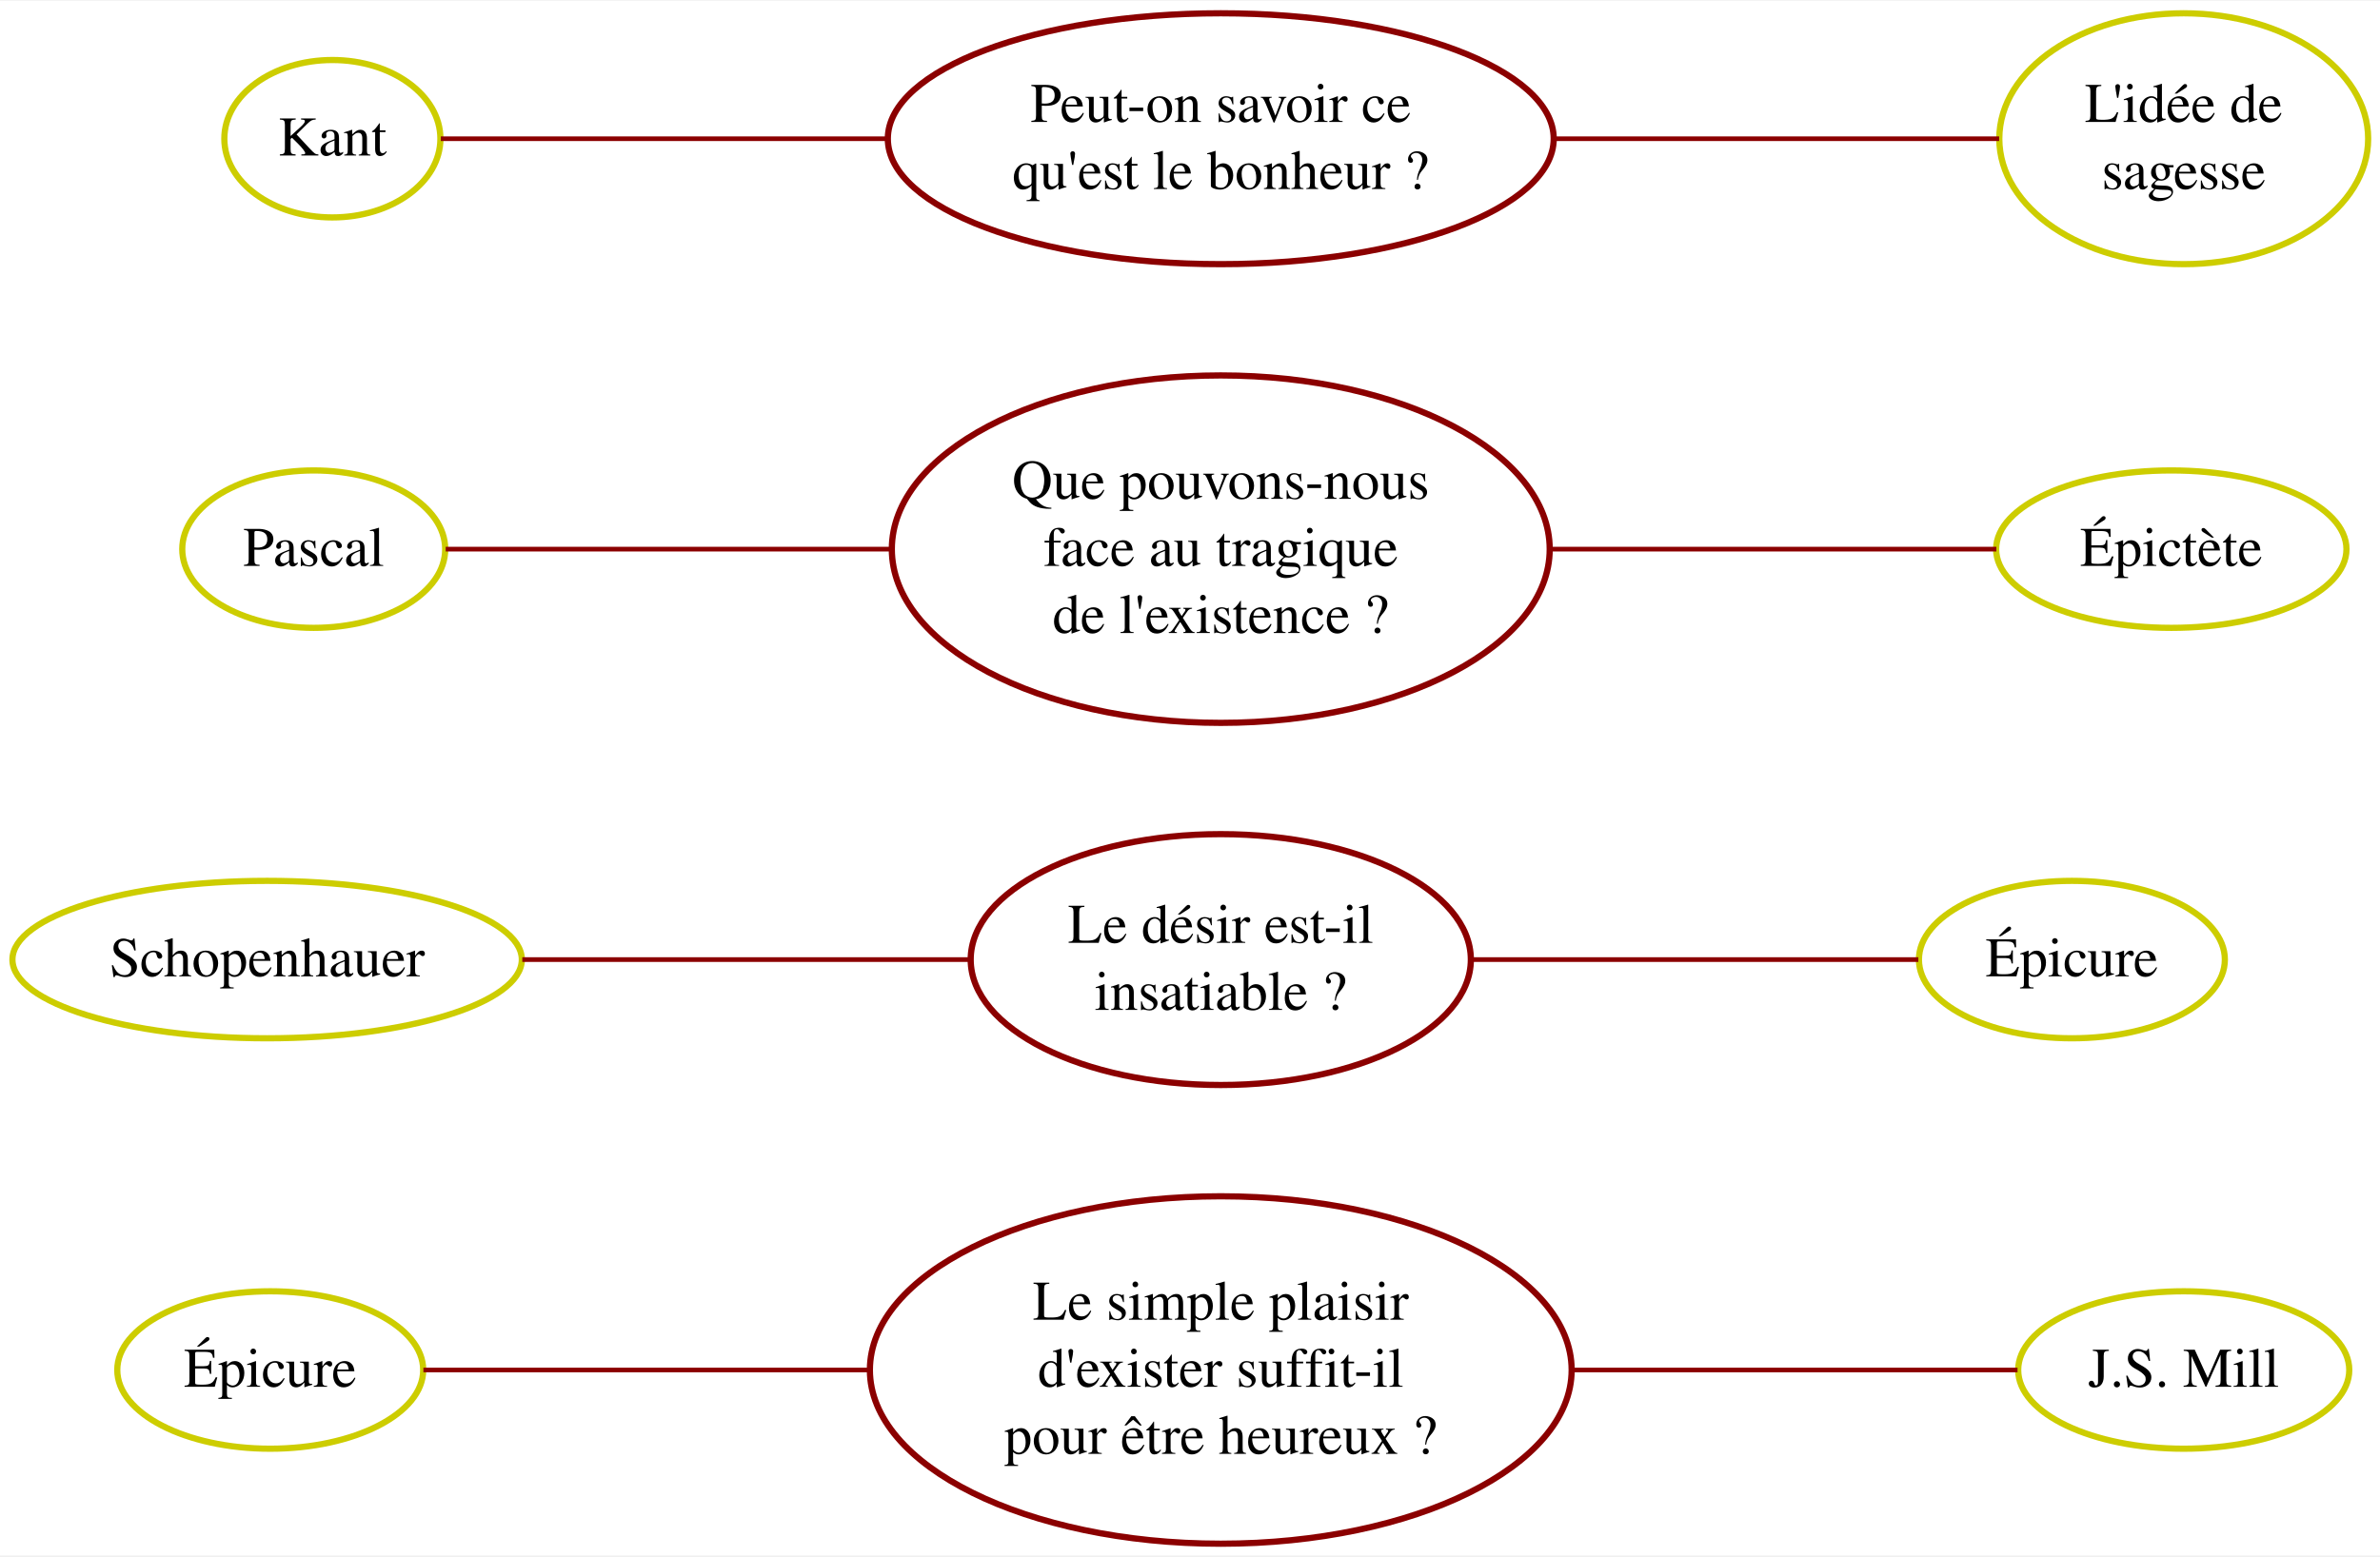
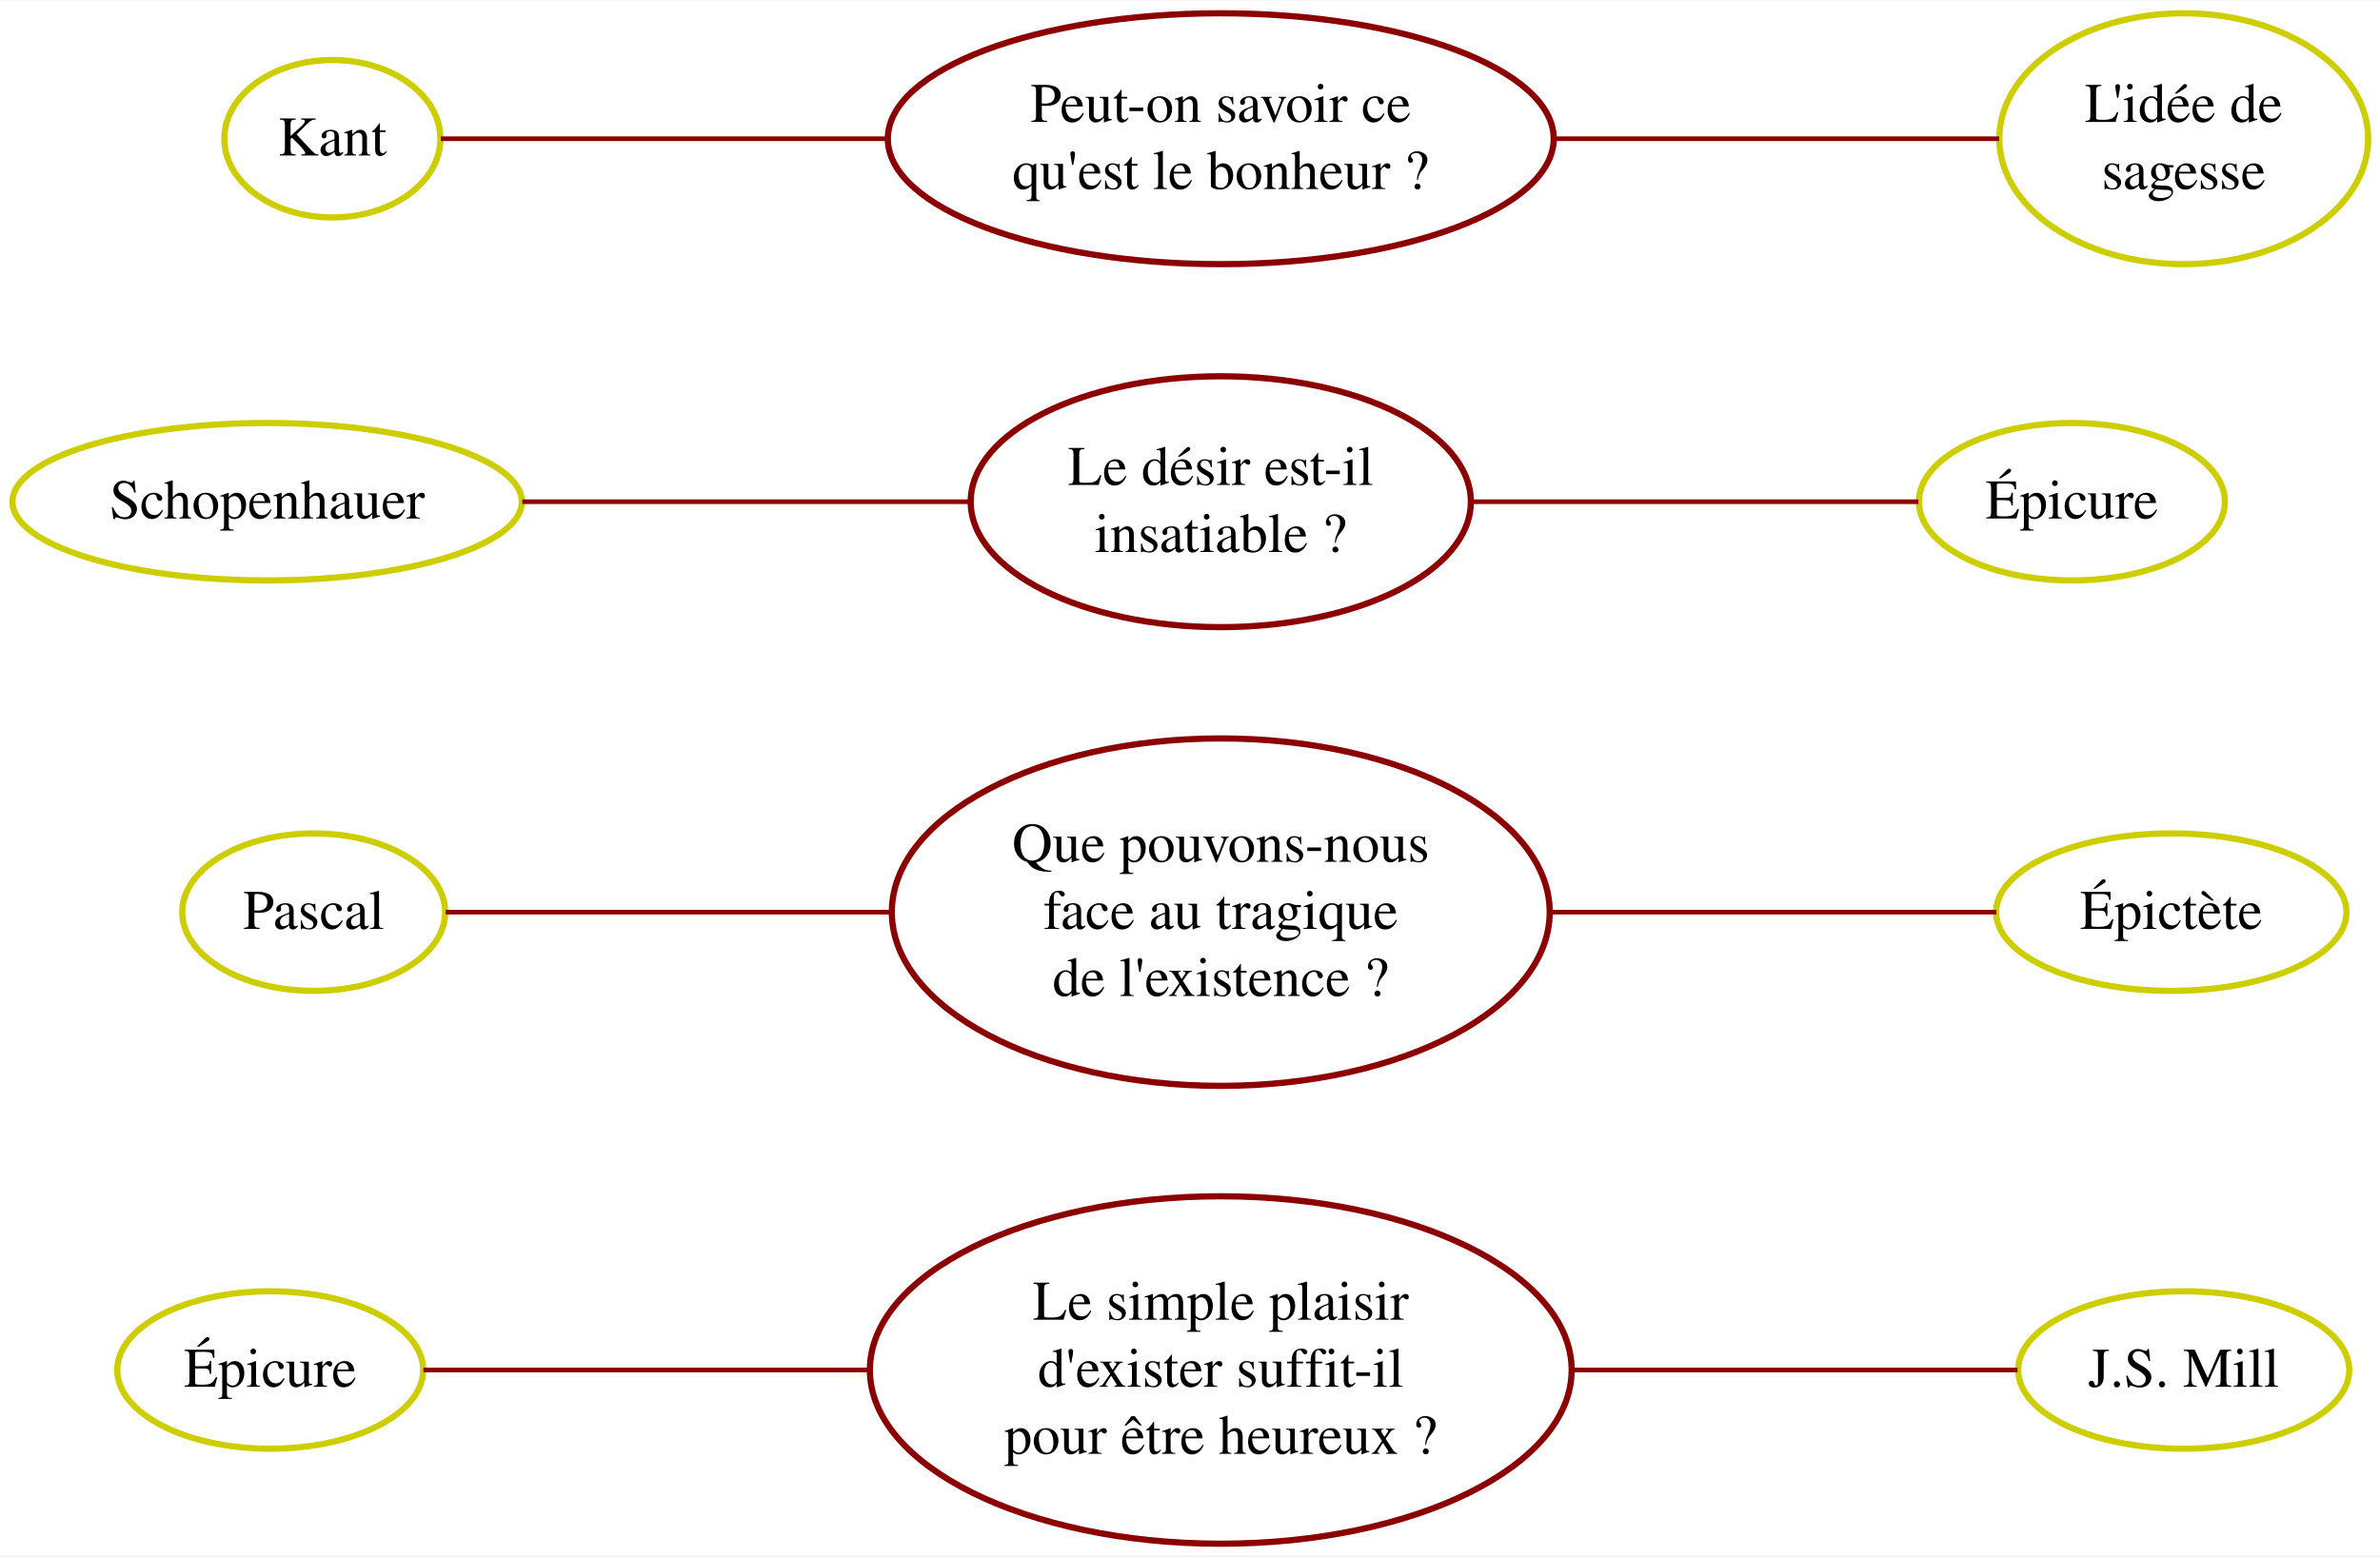
<svg xmlns="http://www.w3.org/2000/svg" width="766pt" height="501pt" viewBox="0.00 0.00 766.18 500.67">
  <g id="graph0" class="graph" transform="scale(1 1) rotate(0) translate(4 496.6661)">
    <polygon fill="#ffffff" stroke="transparent" points="-4,4 -4,-496.666 762.181,-496.666 762.181,4 -4,4" />
    <g id="node1" class="node">
      <ellipse fill="none" stroke="#8b0000" stroke-width="2" cx="388.995" cy="-452.22" rx="107.182" ry="40.393" />
      <text text-anchor="middle" x="388.995" y="-457.62" font-family="Times,serif" font-size="18.00" fill="#000000">Peut-on savoir ce</text>
      <text text-anchor="middle" x="388.995" y="-436.02" font-family="Times,serif" font-size="18.00" fill="#000000">qu'est le bonheur ?</text>
    </g>
-     <g id="node2" class="node">
-       <ellipse fill="none" stroke="#8b0000" stroke-width="2" cx="388.995" cy="-320.053" rx="105.893" ry="55.941" />
-       <text text-anchor="middle" x="388.995" y="-336.253" font-family="Times,serif" font-size="18.00" fill="#000000">Que pouvons-nous</text>
-       <text text-anchor="middle" x="388.995" y="-314.653" font-family="Times,serif" font-size="18.00" fill="#000000">face au tragique</text>
-       <text text-anchor="middle" x="388.995" y="-293.053" font-family="Times,serif" font-size="18.00" fill="#000000">de l'existence ?</text>
+     <g id="node3" class="node">
+       <ellipse fill="none" stroke="#8b0000" stroke-width="2" cx="388.995" cy="-335.327" rx="80.505" ry="40.393" />
+       <text text-anchor="middle" x="388.995" y="-340.727" font-family="Times,serif" font-size="18.00" fill="#000000">Le désir est-il</text>
+       <text text-anchor="middle" x="388.995" y="-319.127" font-family="Times,serif" font-size="18.00" fill="#000000">insatiable ?</text>
    </g>
    <g id="node6" class="node">
      <ellipse fill="none" stroke="#cdcd00" stroke-width="2" cx="698.995" cy="-452.22" rx="59.372" ry="40.393" />
      <text text-anchor="middle" x="698.995" y="-457.62" font-family="Times,serif" font-size="18.00" fill="#000000">L'idée de</text>
      <text text-anchor="middle" x="698.995" y="-436.02" font-family="Times,serif" font-size="18.00" fill="#000000">sagesse</text>
    </g>
    <g id="edge5" class="edge">
      <path fill="none" stroke="#8b0000" stroke-width="1.5" d="M496.163,-452.22C543.966,-452.22 591.769,-452.22 639.572,-452.22" />
    </g>
-     <g id="node3" class="node">
-       <ellipse fill="none" stroke="#8b0000" stroke-width="2" cx="388.995" cy="-187.887" rx="80.505" ry="40.393" />
-       <text text-anchor="middle" x="388.995" y="-193.286" font-family="Times,serif" font-size="18.00" fill="#000000">Le désir est-il</text>
-       <text text-anchor="middle" x="388.995" y="-171.686" font-family="Times,serif" font-size="18.00" fill="#000000">insatiable ?</text>
-     </g>
-     <g id="node8" class="node">
-       <ellipse fill="none" stroke="#cdcd00" stroke-width="2" cx="694.995" cy="-320.053" rx="56.39" ry="25.347" />
-       <text text-anchor="middle" x="694.995" y="-314.653" font-family="Times,serif" font-size="18.00" fill="#000000">Épictète</text>
-     </g>
-     <g id="edge7" class="edge">
-       <path fill="none" stroke="#8b0000" stroke-width="1.5" d="M494.781,-320.053C542.749,-320.053 590.717,-320.053 638.685,-320.053" />
+     <g id="node2" class="node">
+       <ellipse fill="none" stroke="#8b0000" stroke-width="2" cx="388.995" cy="-203.16" rx="105.893" ry="55.941" />
+       <text text-anchor="middle" x="388.995" y="-219.36" font-family="Times,serif" font-size="18.00" fill="#000000">Que pouvons-nous</text>
+       <text text-anchor="middle" x="388.995" y="-197.76" font-family="Times,serif" font-size="18.00" fill="#000000">face au tragique</text>
+       <text text-anchor="middle" x="388.995" y="-176.16" font-family="Times,serif" font-size="18.00" fill="#000000">de l'existence ?</text>
    </g>
    <g id="node4" class="node">
      <ellipse fill="none" stroke="#8b0000" stroke-width="2" cx="388.995" cy="-55.72" rx="112.957" ry="55.941" />
      <text text-anchor="middle" x="388.995" y="-71.92" font-family="Times,serif" font-size="18.00" fill="#000000">Le simple plaisir</text>
      <text text-anchor="middle" x="388.995" y="-50.32" font-family="Times,serif" font-size="18.00" fill="#000000">d'exister suffit-il</text>
      <text text-anchor="middle" x="388.995" y="-28.72" font-family="Times,serif" font-size="18.00" fill="#000000">pour être heureux ?</text>
    </g>
+     <g id="node8" class="node">
+       <ellipse fill="none" stroke="#cdcd00" stroke-width="2" cx="694.995" cy="-203.16" rx="56.39" ry="25.347" />
+       <text text-anchor="middle" x="694.995" y="-197.76" font-family="Times,serif" font-size="18.00" fill="#000000">Épictète</text>
+     </g>
+     <g id="edge7" class="edge">
+       <path fill="none" stroke="#8b0000" stroke-width="1.5" d="M494.781,-203.16C542.749,-203.16 590.717,-203.16 638.685,-203.16" />
+     </g>
    <g id="node10" class="node">
-       <ellipse fill="none" stroke="#cdcd00" stroke-width="2" cx="662.995" cy="-187.887" rx="49.242" ry="25.347" />
-       <text text-anchor="middle" x="662.995" y="-182.487" font-family="Times,serif" font-size="18.00" fill="#000000">Épicure</text>
+       <ellipse fill="none" stroke="#cdcd00" stroke-width="2" cx="662.995" cy="-335.327" rx="49.242" ry="25.347" />
+       <text text-anchor="middle" x="662.995" y="-329.927" font-family="Times,serif" font-size="18.00" fill="#000000">Épicure</text>
    </g>
    <g id="edge9" class="edge">
-       <path fill="none" stroke="#8b0000" stroke-width="1.5" d="M469.804,-187.887C517.725,-187.887 565.645,-187.887 613.566,-187.887" />
+       <path fill="none" stroke="#8b0000" stroke-width="1.5" d="M469.804,-335.327C517.725,-335.327 565.645,-335.327 613.566,-335.327" />
    </g>
    <g id="node12" class="node">
      <ellipse fill="none" stroke="#cdcd00" stroke-width="2" cx="698.995" cy="-55.72" rx="53.292" ry="25.347" />
      <text text-anchor="middle" x="698.995" y="-50.32" font-family="Times,serif" font-size="18.00" fill="#000000">J.S. Mill</text>
    </g>
    <g id="edge11" class="edge">
      <path fill="none" stroke="#8b0000" stroke-width="1.5" d="M501.916,-55.72C549.774,-55.72 597.633,-55.72 645.491,-55.72" />
    </g>
    <g id="node5" class="node">
      <ellipse fill="none" stroke="#cdcd00" stroke-width="2" cx="102.996" cy="-452.22" rx="34.778" ry="25.347" />
      <text text-anchor="middle" x="102.996" y="-446.82" font-family="Times,serif" font-size="18.00" fill="#000000">Kant</text>
    </g>
    <g id="edge4" class="edge">
      <path fill="none" stroke="#8b0000" stroke-width="1.5" d="M137.908,-452.22C185.804,-452.22 233.7,-452.22 281.597,-452.22" />
    </g>
    <g id="node7" class="node">
-       <ellipse fill="none" stroke="#cdcd00" stroke-width="2" cx="96.996" cy="-320.053" rx="42.324" ry="25.347" />
-       <text text-anchor="middle" x="96.996" y="-314.653" font-family="Times,serif" font-size="18.00" fill="#000000">Pascal</text>
+       <ellipse fill="none" stroke="#cdcd00" stroke-width="2" cx="96.996" cy="-203.16" rx="42.324" ry="25.347" />
+       <text text-anchor="middle" x="96.996" y="-197.76" font-family="Times,serif" font-size="18.00" fill="#000000">Pascal</text>
    </g>
    <g id="edge6" class="edge">
-       <path fill="none" stroke="#8b0000" stroke-width="1.5" d="M139.484,-320.053C187.404,-320.053 235.325,-320.053 283.245,-320.053" />
+       <path fill="none" stroke="#8b0000" stroke-width="1.5" d="M139.484,-203.16C187.404,-203.16 235.325,-203.16 283.245,-203.16" />
    </g>
    <g id="node9" class="node">
-       <ellipse fill="none" stroke="#cdcd00" stroke-width="2" cx="81.996" cy="-187.887" rx="81.991" ry="25.347" />
-       <text text-anchor="middle" x="81.996" y="-182.487" font-family="Times,serif" font-size="18.00" fill="#000000">Schopenhauer</text>
+       <ellipse fill="none" stroke="#cdcd00" stroke-width="2" cx="81.996" cy="-335.327" rx="81.991" ry="25.347" />
+       <text text-anchor="middle" x="81.996" y="-329.927" font-family="Times,serif" font-size="18.00" fill="#000000">Schopenhauer</text>
    </g>
    <g id="edge8" class="edge">
-       <path fill="none" stroke="#8b0000" stroke-width="1.5" d="M164.142,-187.887C212.158,-187.887 260.173,-187.887 308.189,-187.887" />
+       <path fill="none" stroke="#8b0000" stroke-width="1.5" d="M164.142,-335.327C212.158,-335.327 260.173,-335.327 308.189,-335.327" />
    </g>
    <g id="node11" class="node">
      <ellipse fill="none" stroke="#cdcd00" stroke-width="2" cx="82.996" cy="-55.72" rx="49.242" ry="25.347" />
      <text text-anchor="middle" x="82.996" y="-50.32" font-family="Times,serif" font-size="18.00" fill="#000000">Épicure</text>
    </g>
    <g id="edge10" class="edge">
      <path fill="none" stroke="#8b0000" stroke-width="1.5" d="M132.302,-55.72C180.265,-55.72 228.228,-55.72 276.191,-55.72" />
    </g>
  </g>
</svg>
